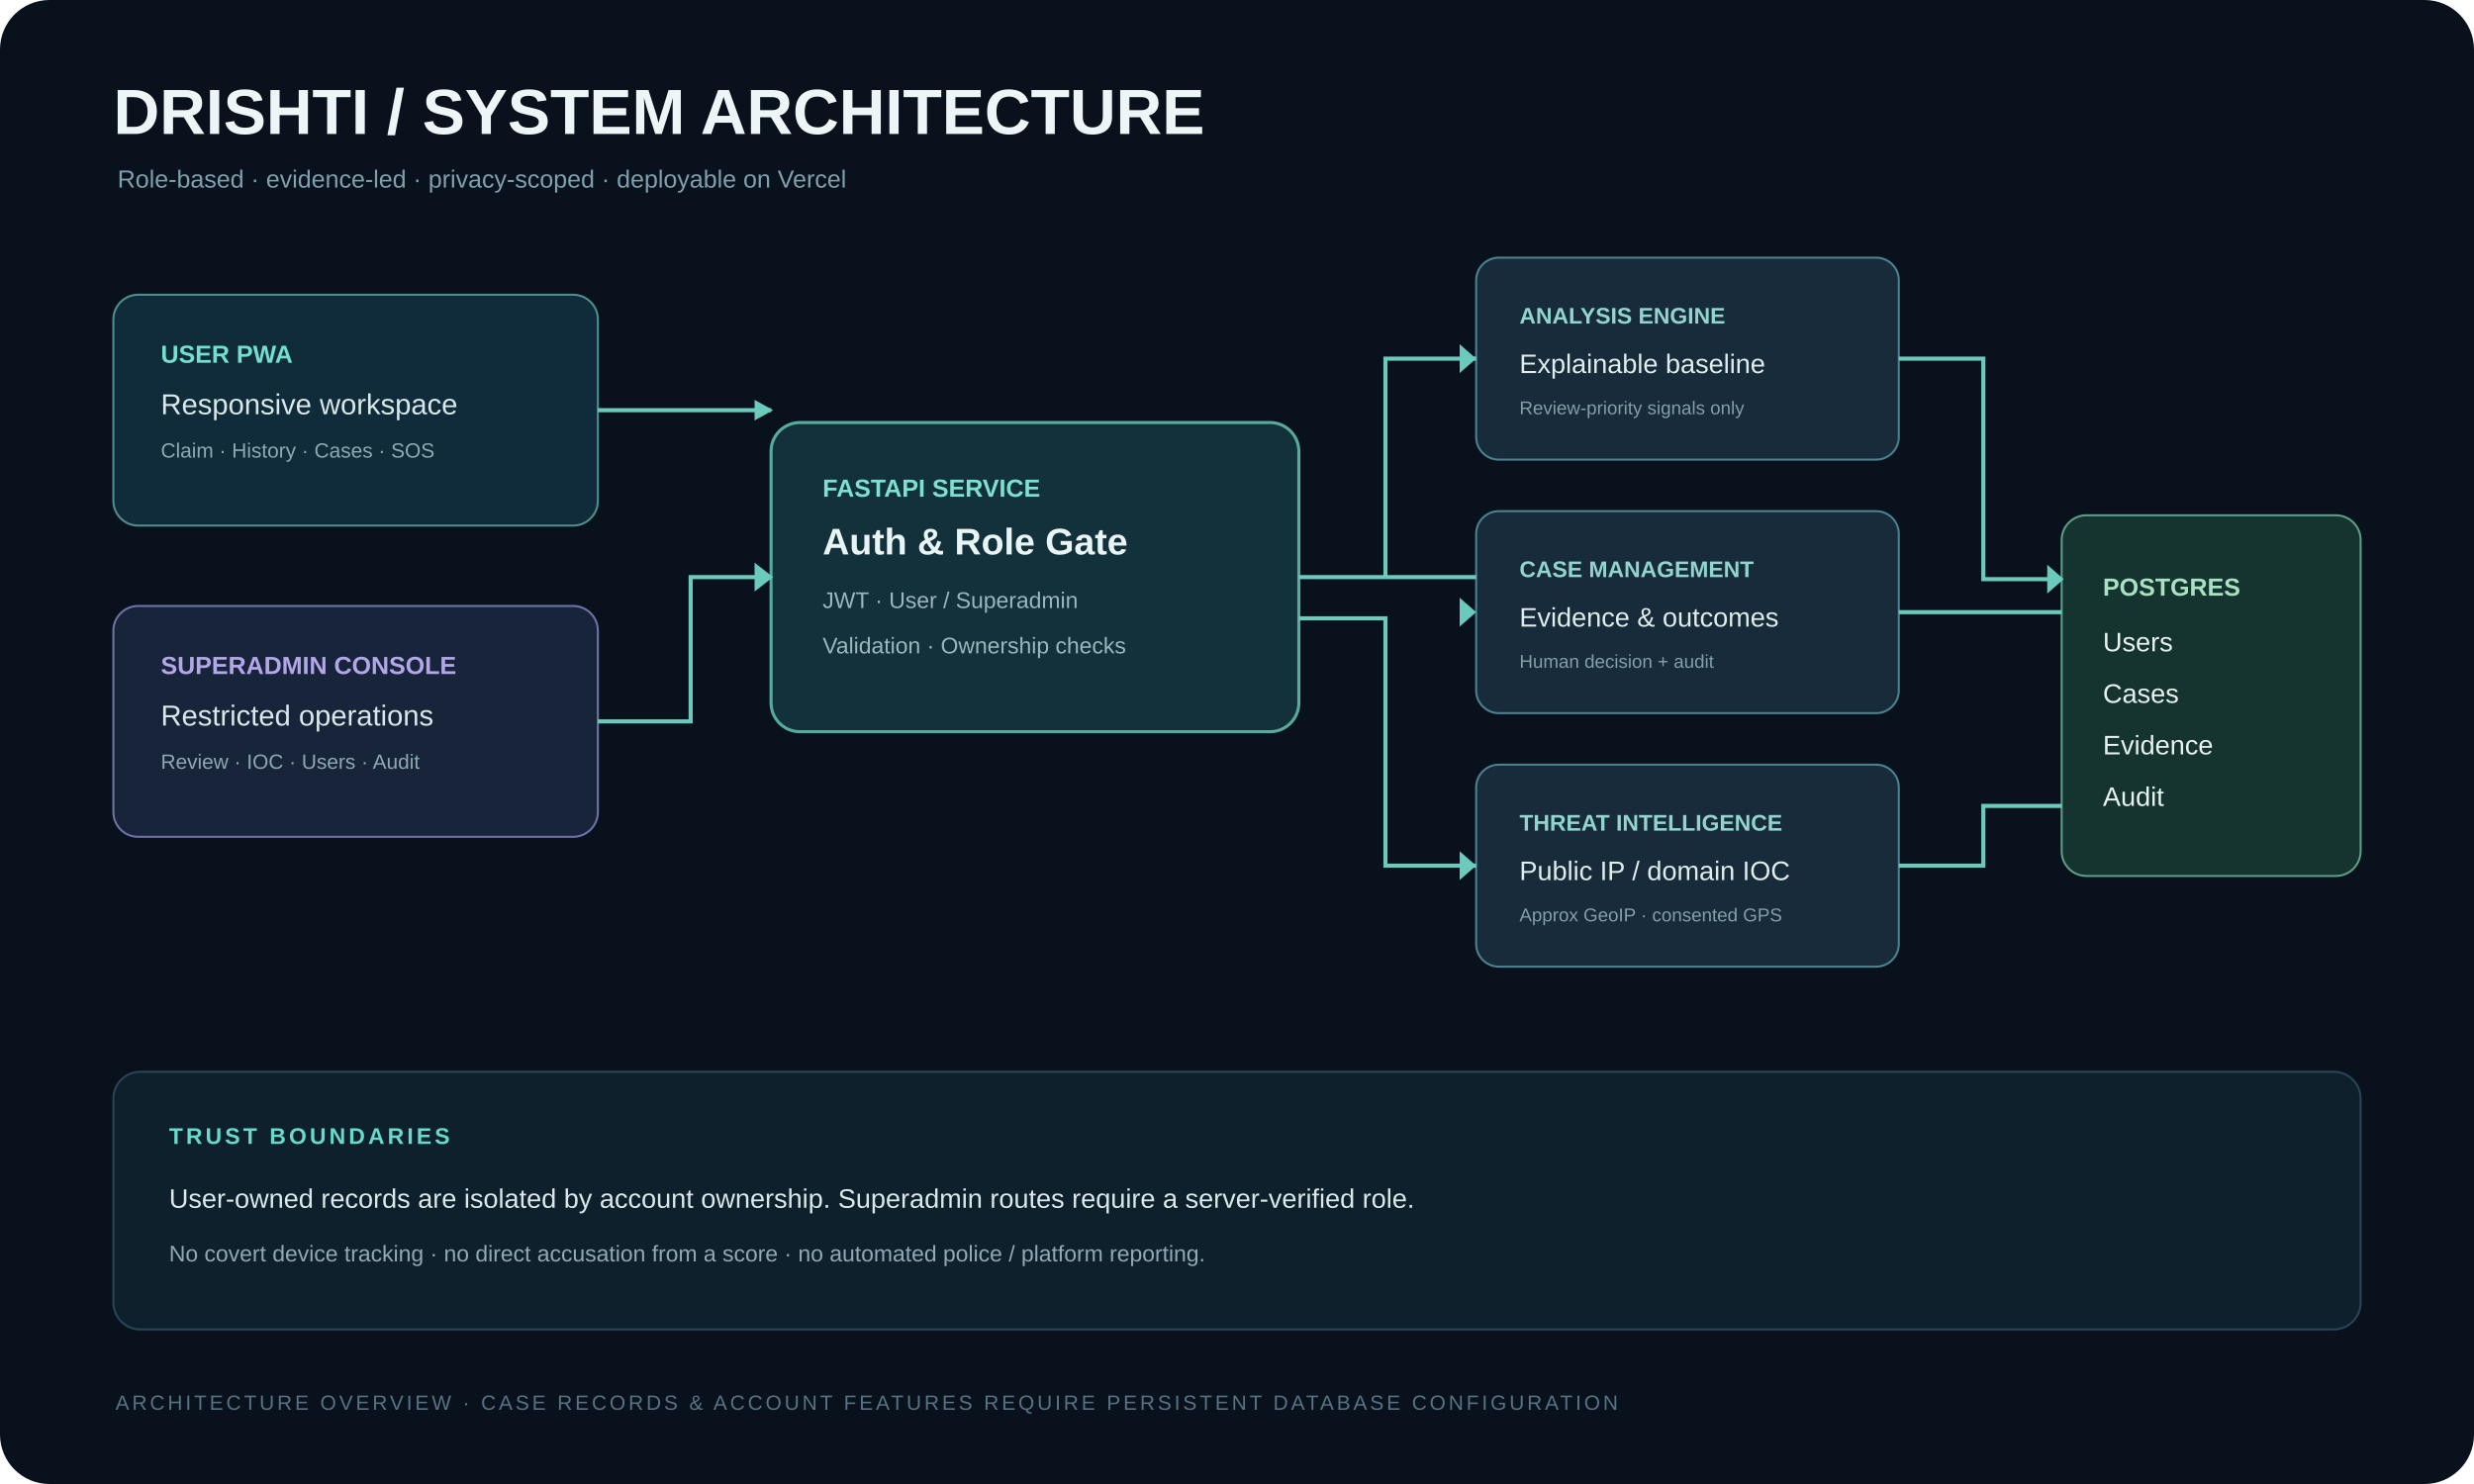
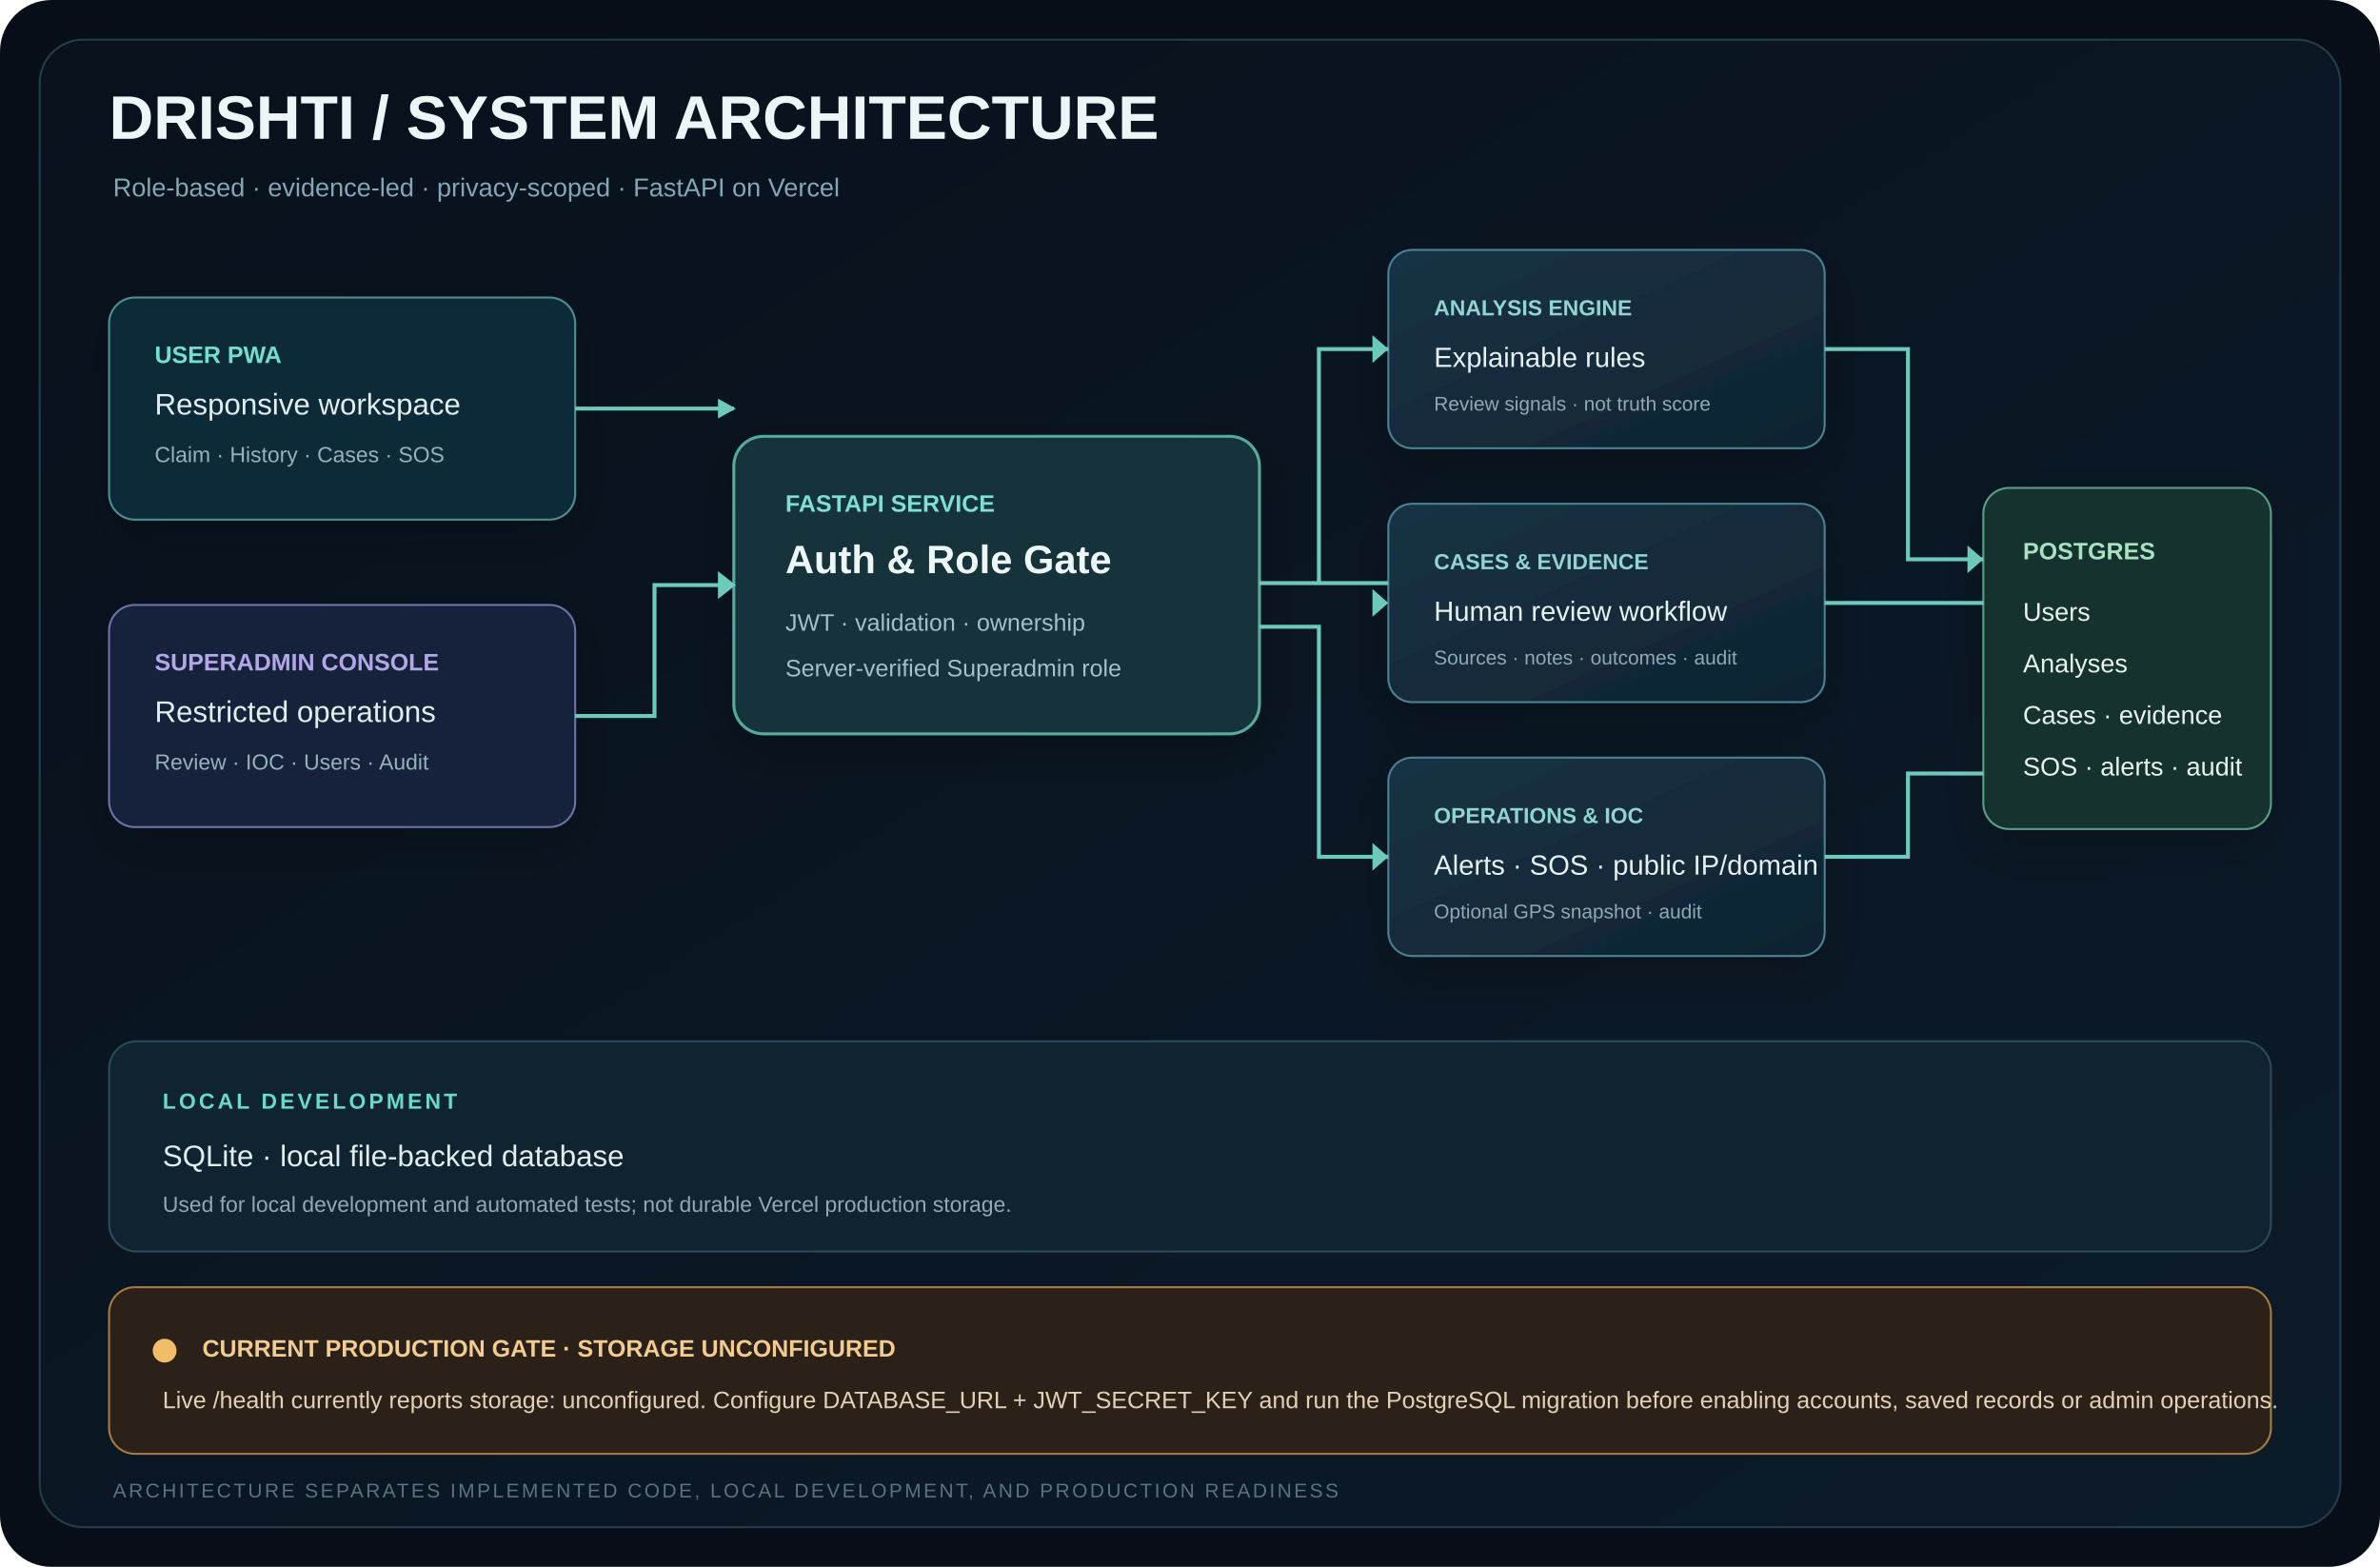
- <svg xmlns="http://www.w3.org/2000/svg" width="1200" height="720" viewBox="0 0 1200 720" role="img" aria-labelledby="t d">
-   <rect width="1200" height="720" rx="24" fill="#08111c" />
-   <text x="55" y="65" fill="#edf6f6" font-family="Space Grotesk,Arial" font-size="31" font-weight="600">DRISHTI / SYSTEM ARCHITECTURE</text>
-   <text x="57" y="91" fill="#7fa0ad" font-family="Arial" font-size="12">Role-based · evidence-led · privacy-scoped · deployable on Vercel</text>
-   <g font-family="Arial">
-     <rect x="55" y="143" width="235" height="112" rx="12" fill="#102b39" stroke="#4f8f8b" />
-     <text x="78" y="176" fill="#72dfcf" font-size="12" font-weight="700">USER PWA</text>
-     <text x="78" y="201" fill="#d9e8e9" font-size="14">Responsive workspace</text>
-     <text x="78" y="222" fill="#8fa9b4" font-size="10">Claim · History · Cases · SOS</text>
-     <rect x="55" y="294" width="235" height="112" rx="12" fill="#17243a" stroke="#6e72a7" />
-     <text x="78" y="327" fill="#b3a7e9" font-size="12" font-weight="700">SUPERADMIN CONSOLE</text>
-     <text x="78" y="352" fill="#d9e8e9" font-size="14">Restricted operations</text>
-     <text x="78" y="373" fill="#8fa9b4" font-size="10">Review · IOC · Users · Audit</text>
-     <rect x="374" y="205" width="256" height="150" rx="14" fill="#12313b" stroke="#57aa9c" stroke-width="1.5" />
-     <text x="399" y="241" fill="#7de0d0" font-size="12" font-weight="700">FASTAPI SERVICE</text>
-     <text x="399" y="269" fill="#e9f4f4" font-size="18" font-weight="700">Auth &amp; Role Gate</text>
-     <text x="399" y="295" fill="#9db5be" font-size="11">JWT · User / Superadmin</text>
-     <text x="399" y="317" fill="#9db5be" font-size="11">Validation · Ownership checks</text>
-     <rect x="716" y="125" width="205" height="98" rx="11" fill="#172b3a" stroke="#4c8190" />
-     <text x="737" y="157" fill="#91d4d2" font-size="11" font-weight="700">ANALYSIS ENGINE</text>
-     <text x="737" y="181" fill="#e0eded" font-size="13">Explainable baseline</text>
-     <text x="737" y="201" fill="#849eaa" font-size="9">Review-priority signals only</text>
-     <rect x="716" y="248" width="205" height="98" rx="11" fill="#172b3a" stroke="#4c8190" />
-     <text x="737" y="280" fill="#91d4d2" font-size="11" font-weight="700">CASE MANAGEMENT</text>
-     <text x="737" y="304" fill="#e0eded" font-size="13">Evidence &amp; outcomes</text>
-     <text x="737" y="324" fill="#849eaa" font-size="9">Human decision + audit</text>
-     <rect x="716" y="371" width="205" height="98" rx="11" fill="#172b3a" stroke="#4c8190" />
-     <text x="737" y="403" fill="#91d4d2" font-size="11" font-weight="700">THREAT INTELLIGENCE</text>
-     <text x="737" y="427" fill="#e0eded" font-size="13">Public IP / domain IOC</text>
-     <text x="737" y="447" fill="#849eaa" font-size="9">Approx GeoIP · consented GPS</text>
-     <rect x="1000" y="250" width="145" height="175" rx="12" fill="#15332f" stroke="#5b9e84" />
-     <text x="1020" y="289" fill="#a9e2c3" font-size="12" font-weight="700">POSTGRES</text>
-     <text x="1020" y="316" fill="#e8f2ef" font-size="13">Users</text>
-     <text x="1020" y="341" fill="#e8f2ef" font-size="13">Cases</text>
-     <text x="1020" y="366" fill="#e8f2ef" font-size="13">Evidence</text>
-     <text x="1020" y="391" fill="#e8f2ef" font-size="13">Audit</text>
-     <g stroke="#6ccabd" stroke-width="2" fill="none">
-       <path d="M290 199H374M290 350H335V280H374M630 280H672V174H716M630 280H716M630 300H672V420H716M921 174H962V281H1000M921 297H1000M921 420H962V391H1000" />
-     </g>
-     <g fill="#6ccabd">
-       <path d="M366 194l9 5-9 5zM366 273l9 7-9 7zM708 167l8 7-8 7zM708 290l8 7-8 7zM708 413l8 7-8 7zM993 274l8 7-8 7z" />
-     </g>
+ <svg xmlns="http://www.w3.org/2000/svg" width="1200" height="790" viewBox="0 0 1200 790" role="img" aria-labelledby="t d">
+   <defs>
+     <linearGradient id="bg" x2="1" y2="1">
+       <stop stop-color="#08111c" />
+       <stop offset="1" stop-color="#0c1b29" />
+     </linearGradient>
+     <linearGradient id="panel" x2="1" y2="1">
+       <stop stop-color="#153345" />
+       <stop offset="1" stop-color="#102331" />
+     </linearGradient>
+     <filter id="shadow" x="-20%" y="-20%" width="140%" height="140%">
+       <feDropShadow dx="0" dy="8" stdDeviation="12" flood-color="#000" flood-opacity=".22" />
+     </filter>
+   </defs>
+   <rect width="1200" height="790" rx="26" fill="#070e18" />
+   <rect x="20" y="20" width="1160" height="750" rx="22" fill="url(#bg)" stroke="#233d4c" />
+   <text x="55" y="70" fill="#edf6f6" font-family="Arial,sans-serif" font-size="31" font-weight="700">DRISHTI / SYSTEM ARCHITECTURE</text>
+   <text x="57" y="99" fill="#83a7b5" font-family="Arial,sans-serif" font-size="13">Role-based · evidence-led · privacy-scoped · FastAPI on Vercel</text>
+   <g font-family="Arial,sans-serif" filter="url(#shadow)">
+     <rect x="55" y="150" width="235" height="112" rx="13" fill="#102b39" stroke="#4f8f8b" />
+     <text x="78" y="183" fill="#72dfcf" font-size="12" font-weight="700">USER PWA</text>
+     <text x="78" y="209" fill="#e1eeee" font-size="15">Responsive workspace</text>
+     <text x="78" y="233" fill="#98b0ba" font-size="11">Claim · History · Cases · SOS</text>
+     <rect x="55" y="305" width="235" height="112" rx="13" fill="#17243a" stroke="#6e72a7" />
+     <text x="78" y="338" fill="#b3a7e9" font-size="12" font-weight="700">SUPERADMIN CONSOLE</text>
+     <text x="78" y="364" fill="#e1eeee" font-size="15">Restricted operations</text>
+     <text x="78" y="388" fill="#98b0ba" font-size="11">Review · IOC · Users · Audit</text>
+     <rect x="370" y="220" width="265" height="150" rx="15" fill="#12313b" stroke="#57aa9c" stroke-width="1.5" />
+     <text x="396" y="258" fill="#7de0d0" font-size="12" font-weight="700">FASTAPI SERVICE</text>
+     <text x="396" y="289" fill="#edf7f7" font-size="20" font-weight="700">Auth &amp; Role Gate</text>
+     <text x="396" y="318" fill="#a7c0c7" font-size="12">JWT · validation · ownership</text>
+     <text x="396" y="341" fill="#a7c0c7" font-size="12">Server-verified Superadmin role</text>
+     <rect x="700" y="126" width="220" height="100" rx="12" fill="url(#panel)" stroke="#4c8190" />
+     <text x="723" y="159" fill="#91d4d2" font-size="11" font-weight="700">ANALYSIS ENGINE</text>
+     <text x="723" y="185" fill="#e7f1f1" font-size="14">Explainable rules</text>
+     <text x="723" y="207" fill="#90a9b4" font-size="10">Review signals · not truth score</text>
+     <rect x="700" y="254" width="220" height="100" rx="12" fill="url(#panel)" stroke="#4c8190" />
+     <text x="723" y="287" fill="#91d4d2" font-size="11" font-weight="700">CASES &amp; EVIDENCE</text>
+     <text x="723" y="313" fill="#e7f1f1" font-size="14">Human review workflow</text>
+     <text x="723" y="335" fill="#90a9b4" font-size="10">Sources · notes · outcomes · audit</text>
+     <rect x="700" y="382" width="220" height="100" rx="12" fill="url(#panel)" stroke="#4c8190" />
+     <text x="723" y="415" fill="#91d4d2" font-size="11" font-weight="700">OPERATIONS &amp; IOC</text>
+     <text x="723" y="441" fill="#e7f1f1" font-size="14">Alerts · SOS · public IP/domain</text>
+     <text x="723" y="463" fill="#90a9b4" font-size="10">Optional GPS snapshot · audit</text>
+     <rect x="1000" y="246" width="145" height="172" rx="13" fill="#15332f" stroke="#5b9e84" />
+     <text x="1020" y="282" fill="#a9e2c3" font-size="12" font-weight="700">POSTGRES</text>
+     <text x="1020" y="313" fill="#e8f2ef" font-size="13">Users</text>
+     <text x="1020" y="339" fill="#e8f2ef" font-size="13">Analyses</text>
+     <text x="1020" y="365" fill="#e8f2ef" font-size="13">Cases · evidence</text>
+     <text x="1020" y="391" fill="#e8f2ef" font-size="13">SOS · alerts · audit</text>
  </g>
-   <rect x="55" y="520" width="1090" height="125" rx="13" fill="#0f202d" stroke="#284555" />
-   <text x="82" y="555" fill="#68daca" font-family="Arial" font-size="11" font-weight="700" letter-spacing="1.5">TRUST BOUNDARIES</text>
-   <text x="82" y="586" fill="#dbe8e9" font-family="Arial" font-size="13">User-owned records are isolated by account ownership. Superadmin routes require a server-verified role.</text>
-   <text x="82" y="612" fill="#91a9b5" font-family="Arial" font-size="11">No covert device tracking · no direct accusation from a score · no automated police / platform reporting.</text>
-   <text x="56" y="684" fill="#587384" font-family="Arial" font-size="10" letter-spacing="1.4">ARCHITECTURE OVERVIEW · CASE RECORDS &amp; ACCOUNT FEATURES REQUIRE PERSISTENT DATABASE CONFIGURATION</text>
+   <g stroke="#6ccabd" stroke-width="2" fill="none">
+     <path d="M290 206H370M290 361H330V295H370" />
+     <path d="M635 294H665V176H700M635 294H700M635 316H665V432H700" />
+     <path d="M920 176H962V282H1000M920 304H1000M920 432H962V390H1000" />
+   </g>
+   <g fill="#6ccabd">
+     <path d="M362 201l9 5-9 5zM362 288l9 7-9 7zM692 169l8 7-8 7zM692 297l8 7-8 7zM692 425l8 7-8 7zM992 275l8 7-8 7z" />
+   </g>
+   <rect x="55" y="525" width="1090" height="106" rx="14" fill="#102331" stroke="#2b4b5b" />
+   <text x="82" y="559" fill="#68daca" font-family="Arial,sans-serif" font-size="11" font-weight="700" letter-spacing="1.5">LOCAL DEVELOPMENT</text>
+   <text x="82" y="588" fill="#e1eeee" font-family="Arial,sans-serif" font-size="15">SQLite · local file-backed database</text>
+   <text x="82" y="611" fill="#91a9b5" font-family="Arial,sans-serif" font-size="11">Used for local development and automated tests; not durable Vercel production storage.</text>
+   <rect x="55" y="649" width="1090" height="84" rx="13" fill="#2b2119" stroke="#a67b45" />
+   <circle cx="83" cy="681" r="6" fill="#f1bd69" />
+   <text x="102" y="684" fill="#f2cc91" font-family="Arial,sans-serif" font-size="12" font-weight="700">CURRENT PRODUCTION GATE · STORAGE UNCONFIGURED</text>
+   <text x="82" y="710" fill="#e2d1b6" font-family="Arial,sans-serif" font-size="12">Live /health currently reports storage: unconfigured. Configure DATABASE_URL + JWT_SECRET_KEY and run the PostgreSQL migration before enabling accounts, saved records or admin operations.</text>
+   <text x="57" y="755" fill="#587384" font-family="Arial,sans-serif" font-size="10" letter-spacing="1.2">ARCHITECTURE SEPARATES IMPLEMENTED CODE, LOCAL DEVELOPMENT, AND PRODUCTION READINESS</text>
</svg>
